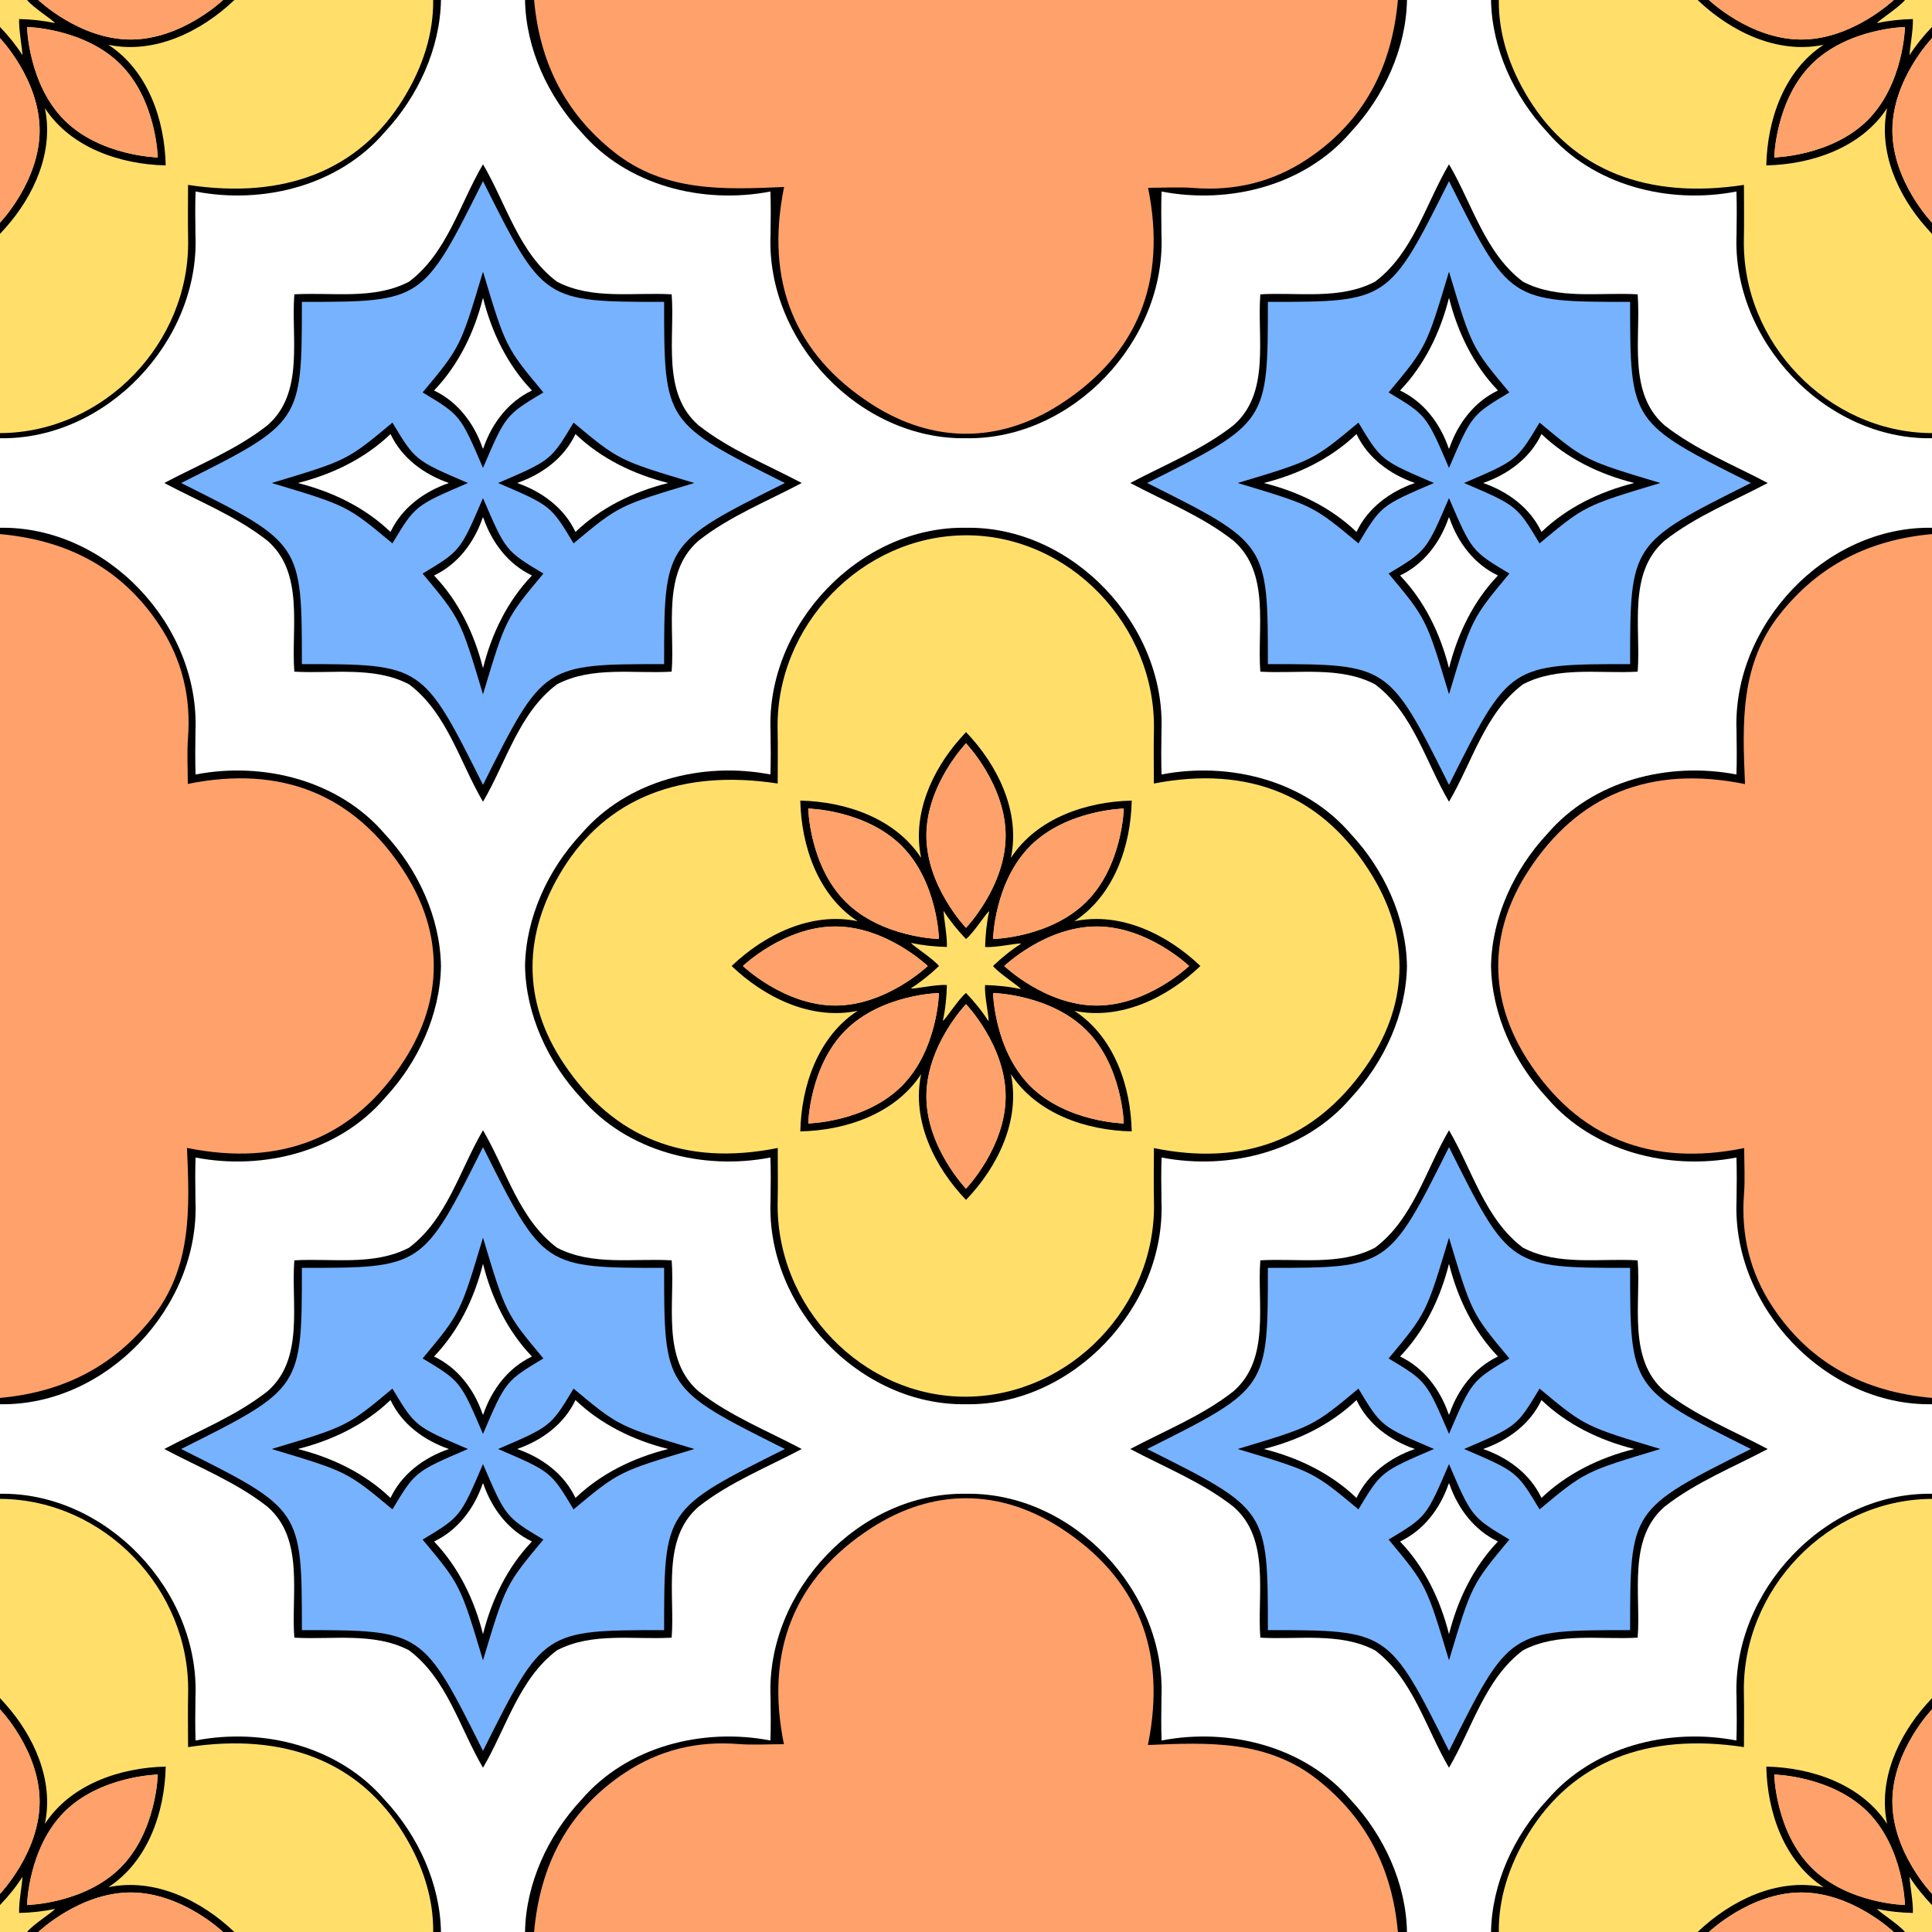
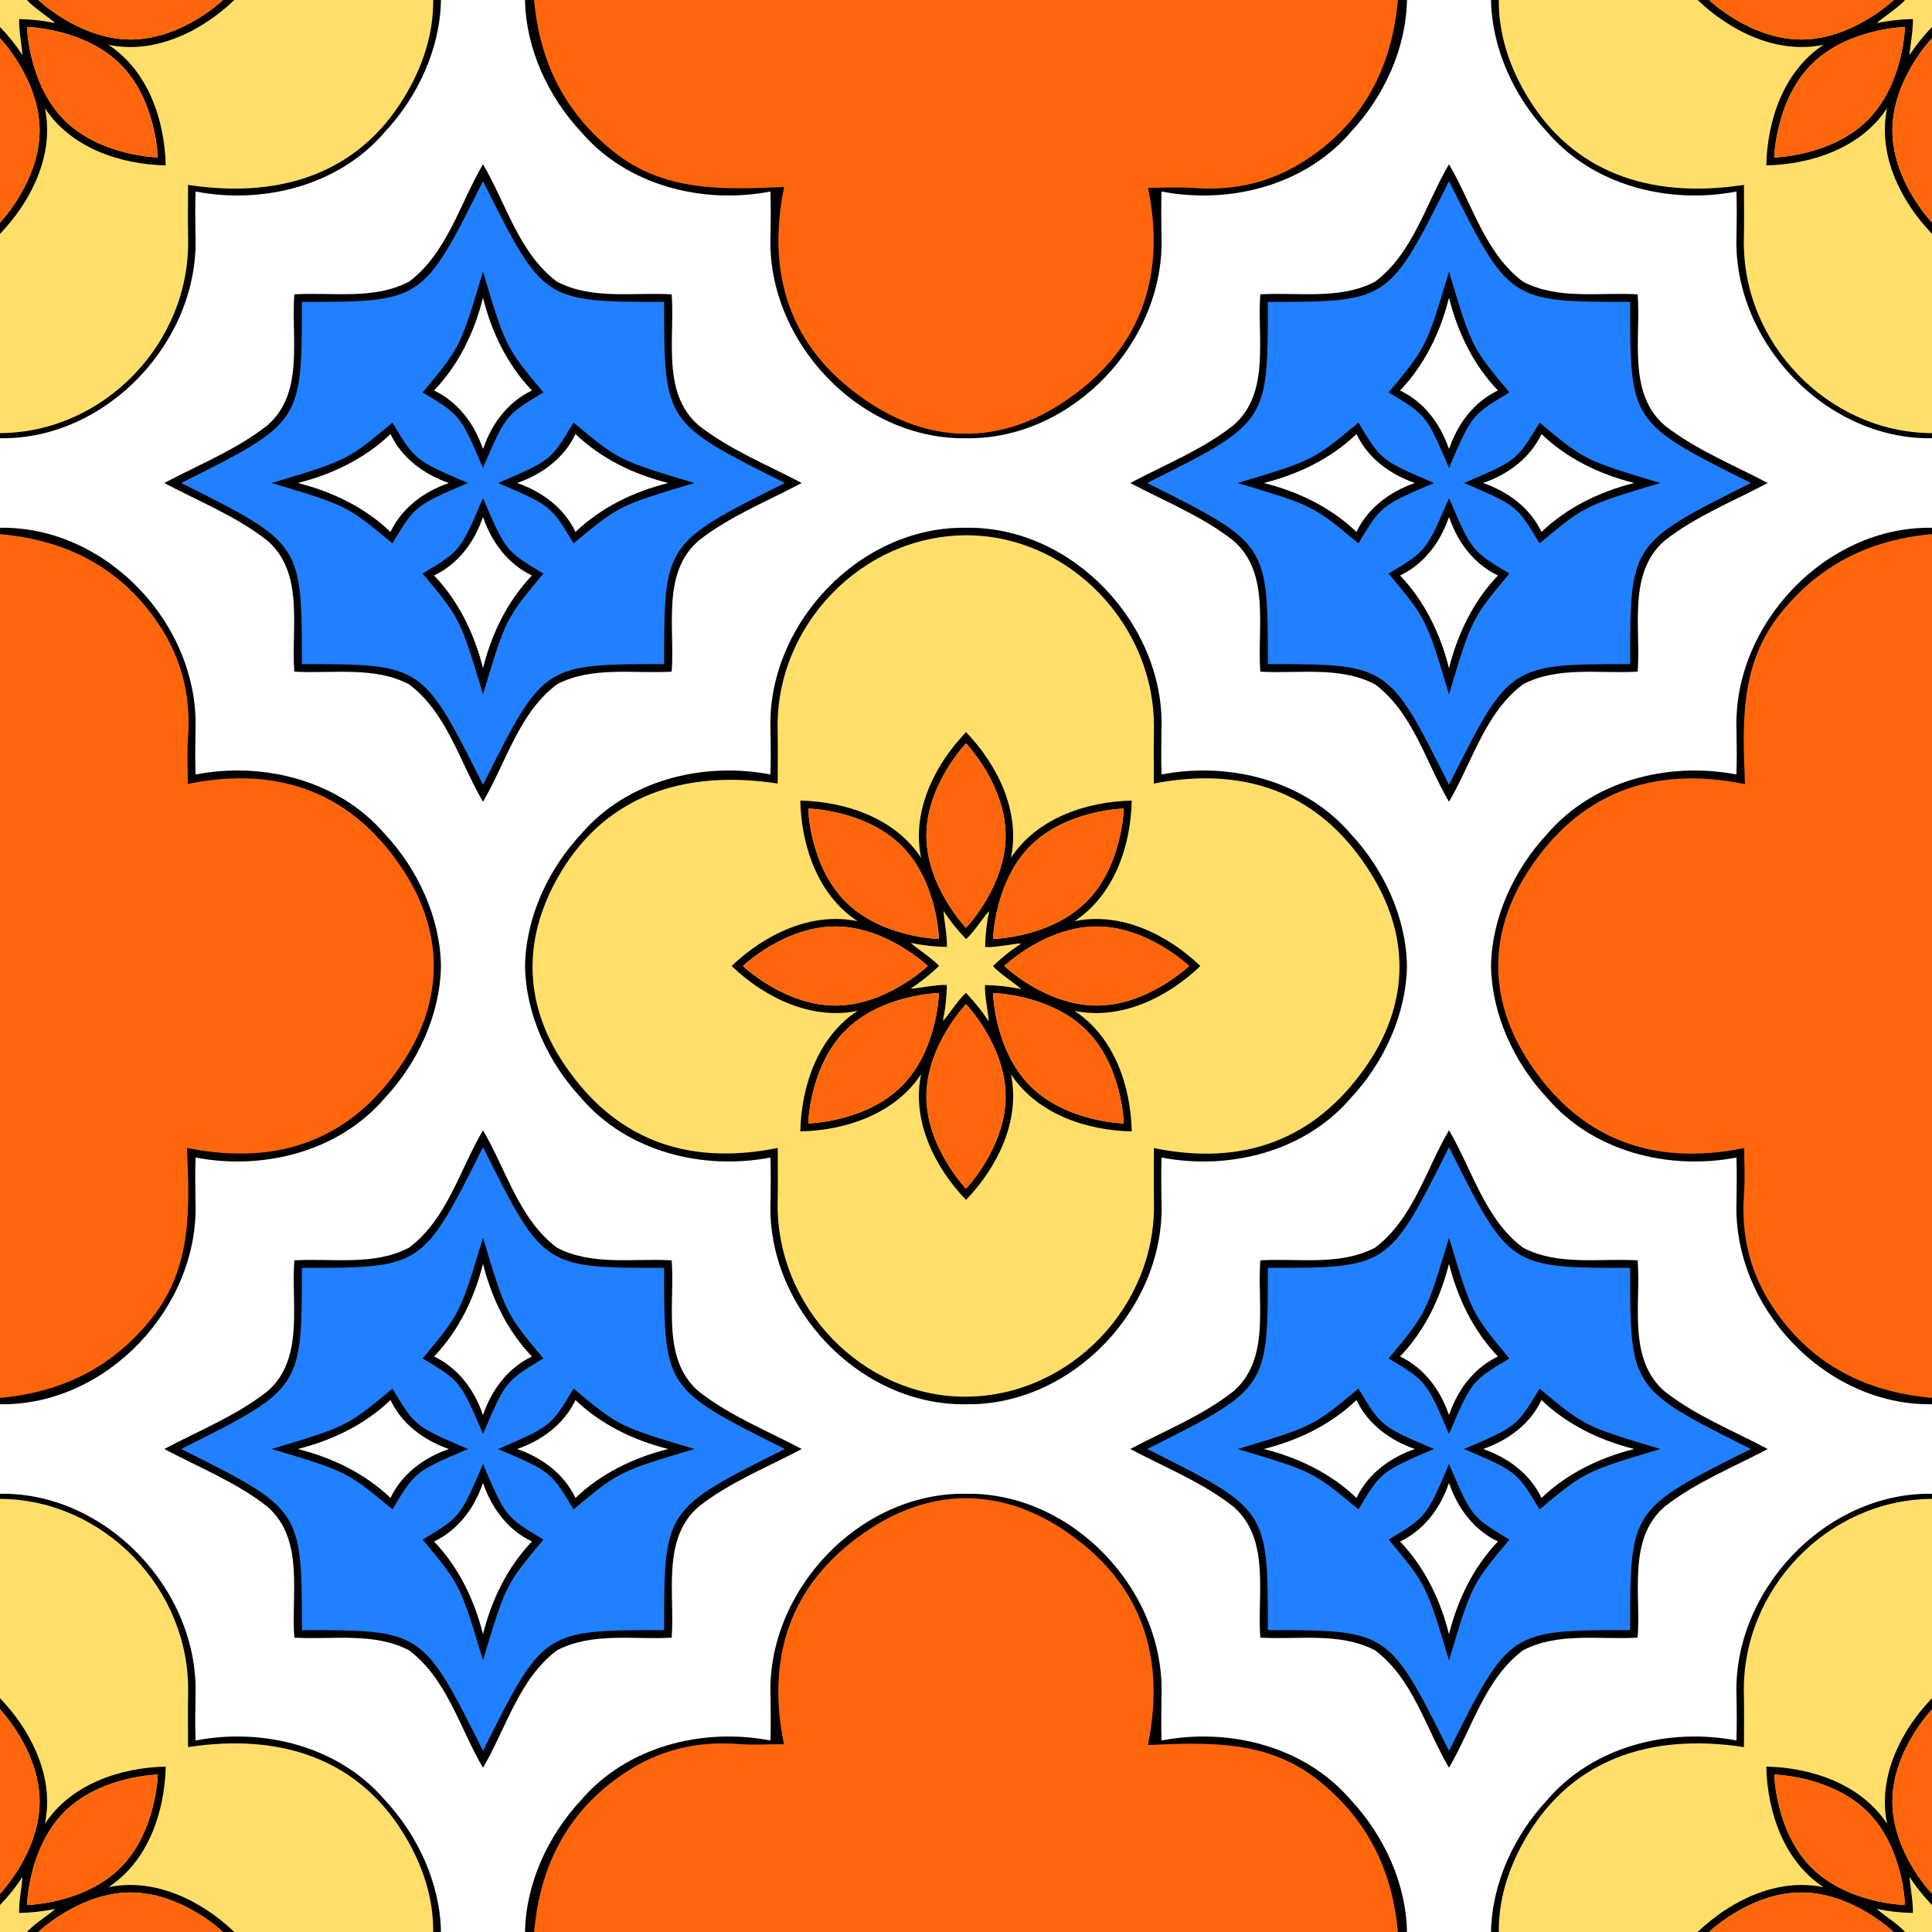
<svg xmlns="http://www.w3.org/2000/svg" width="512" height="512" viewBox="0 0 512 512" id="svg5470" version="1.1">
  <defs id="defs5472">
    <clipPath clipPathUnits="userSpaceOnUse" id="clipPath14">
      <path d="m 0,0 0,2997 2991,0 L 2991,0 0,0 Z" id="path16" />
    </clipPath>
  </defs>
  <g id="Background Layer" transform="translate(0,-540.3622)" style="display:inline">
    <rect style="opacity:1;fill:#000000;fill-opacity:1;stroke:none;stroke-width:4;stroke-linecap:butt;stroke-linejoin:miter;stroke-miterlimit:4;stroke-dasharray:none;stroke-dashoffset:0;stroke-opacity:1" id="Black Background" width="512" height="512" x="1.9401147e-14" y="540.362" />
  </g>
  <g id="White Layer" style="display:inline">
    <path style="display:inline;opacity:1;fill:#ffffff;fill-opacity:1;stroke:none;stroke-width:4;stroke-linecap:butt;stroke-linejoin:miter;stroke-miterlimit:4;stroke-dasharray:none;stroke-dashoffset:0;stroke-opacity:1" d="m 116.861,540.362 c -0.217,12.838 -6.099,25.592 -14.875,34.975 -12.147,14.222 -32.196,19.246 -50.158,15.777 -0.133,3.709 -0.081,7.706 -0.027,11.52 1.163,28.044 -23.545,54.325 -51.801,53.865 l 0,11.863 0,11.863 C 28.256,679.766 52.964,706.046 51.801,734.091 c -0.053,3.813 -0.105,7.811 0.027,11.52 17.962,-3.469 38.011,1.555 50.158,15.777 8.776,9.383 14.658,22.137 14.875,34.975 -0.217,12.838 -6.099,25.592 -14.875,34.975 -12.147,14.222 -32.196,19.246 -50.158,15.777 -0.133,3.709 -0.081,7.706 -0.027,11.52 1.163,28.044 -23.545,54.325 -51.801,53.865 l 0,11.863 0,11.863 C 28.256,935.766 52.964,962.046 51.801,990.091 c -0.053,3.813 -0.105,7.811 0.027,11.52 17.962,-3.469 38.011,1.555 50.158,15.777 8.776,9.383 14.658,22.137 14.875,34.975 l 11.139,0 11.139,0 c 0.217,-12.838 6.099,-25.592 14.875,-34.975 12.147,-14.222 32.196,-19.246 50.158,-15.777 0.133,-3.709 0.08,-7.706 0.027,-11.52 -1.163,-28.044 23.545,-54.325 51.801,-53.865 28.256,-0.459 52.964,25.821 51.801,53.865 -0.053,3.813 -0.105,7.811 0.027,11.52 17.962,-3.469 38.011,1.555 50.158,15.777 8.776,9.383 14.658,22.137 14.875,34.975 l 11.139,0 11.139,0 c 0.217,-12.838 6.099,-25.592 14.875,-34.975 12.147,-14.222 32.196,-19.246 50.158,-15.777 0.133,-3.709 0.08,-7.706 0.027,-11.52 -1.163,-28.044 23.545,-54.325 51.801,-53.865 l 0,-11.863 0,-11.863 c -28.256,0.459 -52.964,-25.821 -51.801,-53.865 0.053,-3.813 0.105,-7.811 -0.027,-11.52 -17.962,3.469 -38.012,-1.555 -50.158,-15.777 -8.776,-9.383 -14.658,-22.137 -14.875,-34.975 0.217,-12.838 6.099,-25.592 14.875,-34.975 12.147,-14.222 32.196,-19.246 50.158,-15.777 0.133,-3.709 0.08,-7.706 0.027,-11.52 -1.163,-28.044 23.545,-54.325 51.801,-53.865 l 0,-11.863 0,-11.863 c -28.256,0.459 -52.964,-25.821 -51.801,-53.865 0.053,-3.813 0.105,-7.811 -0.027,-11.52 -17.962,3.469 -38.011,-1.555 -50.158,-15.777 -8.776,-9.383 -14.658,-22.137 -14.875,-34.975 l -11.139,0 -11.139,0 c -0.217,12.838 -6.099,25.592 -14.875,34.975 -12.147,14.222 -32.196,19.246 -50.158,15.777 -0.133,3.709 -0.081,7.706 -0.027,11.52 1.163,28.044 -23.545,54.325 -51.801,53.865 -28.256,0.459 -52.964,-25.821 -51.801,-53.865 0.053,-3.813 0.105,-7.811 -0.027,-11.52 -17.962,3.469 -38.011,-1.555 -50.158,-15.777 -8.776,-9.383 -14.658,-22.137 -14.875,-34.975 l -11.139,0 -11.139,0 z M 128,583.899 c 6.143,10.434 9.541,23.573 19.6,31.111 9.29,4.872 20.336,2.766 30.398,3.354 0.897,11.559 -2.745,26.143 7.139,34.719 8.245,6.483 18.126,10.393 27.326,15.279 -9.2,4.886 -19.081,8.796 -27.326,15.279 -9.884,8.575 -6.242,23.16 -7.139,34.719 -10.062,0.588 -21.109,-1.519 -30.398,3.354 -10.058,7.538 -13.456,20.678 -19.6,31.111 -6.143,-10.434 -9.541,-23.573 -19.6,-31.111 -9.29,-4.872 -20.336,-2.766 -30.398,-3.354 -0.897,-11.559 2.745,-26.143 -7.139,-34.719 -8.245,-6.483 -18.126,-10.393 -27.326,-15.279 9.2,-4.886 19.081,-8.796 27.326,-15.279 9.884,-8.575 6.242,-23.16 7.139,-34.719 10.062,-0.588 21.109,1.519 30.398,-3.354 C 118.459,607.473 121.857,594.333 128,583.899 Z m 256,0 c 6.143,10.434 9.541,23.573 19.6,31.111 9.29,4.872 20.337,2.766 30.398,3.354 0.897,11.559 -2.745,26.143 7.139,34.719 8.245,6.483 18.126,10.393 27.326,15.279 -9.2,4.886 -19.081,8.796 -27.326,15.279 -9.884,8.575 -6.242,23.16 -7.139,34.719 -10.062,0.588 -21.109,-1.519 -30.398,3.354 -10.058,7.538 -13.456,20.678 -19.6,31.111 -6.143,-10.434 -9.541,-23.573 -19.6,-31.111 -9.29,-4.872 -20.336,-2.766 -30.398,-3.354 -0.897,-11.559 2.745,-26.143 -7.139,-34.719 -8.245,-6.483 -18.126,-10.393 -27.326,-15.279 9.2,-4.886 19.081,-8.796 27.326,-15.279 9.884,-8.575 6.242,-23.16 7.139,-34.719 10.062,-0.588 21.109,1.519 30.398,-3.354 C 374.459,607.473 377.857,594.333 384,583.899 Z m -256,35.381 c -2.288,9.115 -6.432,17.732 -12.973,24.57 6.259,2.975 10.554,8.647 12.809,15.086 l 0.164,0.381 0.164,-0.381 c 2.255,-6.438 6.55,-12.111 12.809,-15.086 C 134.432,637.012 130.288,628.395 128,619.28 Z m 256,0 c -2.288,9.115 -6.432,17.732 -12.973,24.57 6.259,2.975 10.554,8.647 12.809,15.086 l 0.164,0.381 0.164,-0.381 c 2.255,-6.438 6.55,-12.111 12.809,-15.086 C 390.432,637.012 386.288,628.395 384,619.28 Z M 103.488,655.389 c -6.836,6.543 -15.456,10.685 -24.57,12.973 9.114,2.288 17.734,6.429 24.57,12.973 3.026,-6.405 8.899,-10.692 15.467,-12.973 -6.567,-2.28 -12.44,-6.568 -15.467,-12.973 z m 49.023,0 c -3.026,6.405 -8.899,10.692 -15.467,12.973 6.567,2.28 12.44,6.568 15.467,12.973 6.836,-6.543 15.456,-10.685 24.57,-12.973 -9.114,-2.288 -17.734,-6.429 -24.57,-12.973 z m 206.977,0 c -6.836,6.543 -15.456,10.685 -24.57,12.973 9.114,2.288 17.734,6.429 24.57,12.973 3.026,-6.405 8.899,-10.692 15.467,-12.973 -6.567,-2.28 -12.44,-6.568 -15.467,-12.973 z m 49.023,0 c -3.026,6.405 -8.899,10.692 -15.467,12.973 6.567,2.28 12.44,6.568 15.467,12.973 6.836,-6.543 15.456,-10.685 24.57,-12.973 -9.114,-2.288 -17.734,-6.429 -24.57,-12.973 z M 128,677.407 l -0.164,0.381 c -2.255,6.438 -6.55,12.111 -12.809,15.086 6.54,6.838 10.685,15.456 12.973,24.57 2.288,-9.115 6.432,-17.732 12.973,-24.57 -6.259,-2.975 -10.554,-8.647 -12.809,-15.086 L 128,677.407 Z m 256,0 -0.164,0.381 c -2.255,6.438 -6.55,12.111 -12.809,15.086 6.54,6.838 10.685,15.456 12.973,24.57 2.288,-9.115 6.432,-17.732 12.973,-24.57 -6.259,-2.975 -10.554,-8.647 -12.809,-15.086 L 384,677.407 Z m -128,2.818 c 28.256,-0.459 52.964,25.821 51.801,53.865 -0.053,3.813 -0.106,7.811 0.027,11.52 17.962,-3.469 38.011,1.555 50.158,15.777 8.776,9.383 14.658,22.137 14.875,34.975 -0.217,12.838 -6.099,25.592 -14.875,34.975 -12.147,14.222 -32.196,19.246 -50.158,15.777 -0.133,3.709 -0.081,7.706 -0.027,11.52 1.163,28.044 -23.545,54.325 -51.801,53.865 -28.256,0.459 -52.964,-25.821 -51.801,-53.865 0.053,-3.813 0.105,-7.811 -0.027,-11.52 -17.962,3.469 -38.011,-1.555 -50.158,-15.777 -8.776,-9.383 -14.658,-22.137 -14.875,-34.975 0.217,-12.838 6.099,-25.592 14.875,-34.975 12.147,-14.222 32.196,-19.246 50.158,-15.777 0.133,-3.709 0.08,-7.706 0.027,-11.52 C 203.036,706.046 227.744,679.766 256,680.225 Z M 128,839.899 c 6.143,10.434 9.541,23.573 19.6,31.111 9.29,4.872 20.336,2.766 30.398,3.354 0.897,11.559 -2.745,26.143 7.139,34.719 8.245,6.483 18.126,10.393 27.326,15.279 -9.2,4.886 -19.081,8.796 -27.326,15.279 -9.884,8.575 -6.242,23.16 -7.139,34.719 -10.062,0.588 -21.109,-1.519 -30.398,3.354 -10.058,7.538 -13.456,20.677 -19.6,31.111 -6.143,-10.434 -9.541,-23.573 -19.6,-31.111 -9.29,-4.872 -20.336,-2.766 -30.398,-3.354 -0.897,-11.559 2.745,-26.143 -7.139,-34.719 -8.245,-6.483 -18.126,-10.393 -27.326,-15.279 9.2,-4.886 19.081,-8.796 27.326,-15.279 9.884,-8.575 6.242,-23.16 7.139,-34.719 10.062,-0.588 21.109,1.519 30.398,-3.354 C 118.459,863.473 121.857,850.333 128,839.899 Z m 256,0 c 6.143,10.434 9.542,23.573 19.6,31.111 9.29,4.872 20.337,2.766 30.398,3.354 0.897,11.559 -2.745,26.143 7.139,34.719 8.245,6.483 18.126,10.393 27.326,15.279 -9.2,4.886 -19.081,8.796 -27.326,15.279 -9.884,8.575 -6.242,23.16 -7.139,34.719 -10.062,0.588 -21.108,-1.519 -30.398,3.354 -10.058,7.538 -13.456,20.677 -19.6,31.111 -6.143,-10.434 -9.541,-23.573 -19.6,-31.111 -9.29,-4.872 -20.336,-2.766 -30.398,-3.354 -0.897,-11.559 2.745,-26.143 -7.139,-34.719 -8.245,-6.483 -18.126,-10.393 -27.326,-15.279 9.2,-4.886 19.081,-8.796 27.326,-15.279 9.884,-8.575 6.242,-23.16 7.139,-34.719 10.062,-0.588 21.109,1.519 30.398,-3.354 C 374.459,863.473 377.857,850.333 384,839.899 Z m -256,35.381 c -2.288,9.115 -6.432,17.732 -12.973,24.57 6.259,2.975 10.554,8.647 12.809,15.086 l 0.164,0.381 0.164,-0.381 c 2.255,-6.438 6.55,-12.111 12.809,-15.086 C 134.432,893.012 130.288,884.395 128,875.28 Z m 256,0 c -2.288,9.115 -6.432,17.732 -12.973,24.57 6.259,2.975 10.554,8.647 12.809,15.086 l 0.164,0.381 0.164,-0.381 c 2.255,-6.438 6.55,-12.111 12.809,-15.086 C 390.432,893.012 386.288,884.395 384,875.28 Z M 103.488,911.389 c -6.836,6.543 -15.456,10.685 -24.57,12.973 9.114,2.288 17.734,6.429 24.57,12.973 3.026,-6.405 8.899,-10.692 15.467,-12.973 -6.567,-2.28 -12.44,-6.568 -15.467,-12.973 z m 49.023,0 c -3.026,6.405 -8.899,10.692 -15.467,12.973 6.567,2.28 12.44,6.568 15.467,12.973 6.836,-6.543 15.456,-10.685 24.57,-12.973 -9.114,-2.288 -17.734,-6.429 -24.57,-12.973 z m 206.977,0 c -6.836,6.543 -15.456,10.685 -24.57,12.973 9.114,2.288 17.734,6.429 24.57,12.973 3.026,-6.405 8.899,-10.692 15.467,-12.973 -6.567,-2.28 -12.44,-6.568 -15.467,-12.973 z m 49.023,0 c -3.026,6.405 -8.899,10.692 -15.467,12.973 6.567,2.28 12.44,6.568 15.467,12.973 6.836,-6.543 15.456,-10.685 24.57,-12.973 -9.114,-2.288 -17.734,-6.429 -24.57,-12.973 z M 128,933.407 l -0.164,0.381 c -2.255,6.438 -6.55,12.111 -12.809,15.086 6.54,6.838 10.685,15.456 12.973,24.57 2.288,-9.115 6.432,-17.732 12.973,-24.57 -6.259,-2.975 -10.554,-8.647 -12.809,-15.086 L 128,933.407 Z m 256,0 -0.164,0.381 c -2.255,6.438 -6.55,12.111 -12.809,15.086 6.54,6.838 10.685,15.456 12.973,24.57 2.288,-9.115 6.432,-17.732 12.973,-24.57 -6.259,-2.975 -10.554,-8.647 -12.809,-15.086 L 384,933.407 Z" id="White" transform="translate(0,-540.3622)" />
  </g>
  <g id="Yellow Layer" style="display:inline">
    <path id="Yellow" style="display:inline;fill:#ffdf6a;fill-opacity:1;fill-rule:nonzero;stroke:none" d="m 511.758,655.141 c -27.363,-0.251 -50.19,-23.963 -49.611,-51.488 0.101,-4.727 0.016,-9.46 0.016,-14.291 -25.562,3.909 -45.347,-3.846 -57.033,-22.797 -5.319,-8.624 -8.012,-17.441 -7.934,-26.203 l 114.805,0 0,114.775 c -0.081,-3.2e-4 -0.161,0.005 -0.242,0.004 z M 0,540.362 0,655.138 c 0.081,-3.2e-4 0.161,0.005 0.242,0.004 27.363,-0.251 50.19,-23.963 49.611,-51.488 -0.101,-4.727 -0.016,-9.46 -0.016,-14.291 25.562,3.909 45.347,-3.846 57.033,-22.797 5.319,-8.624 8.012,-17.441 7.934,-26.203 L 0,540.362 Z m 255.689,141.861 c -27.363,0.251 -50.19,23.963 -49.611,51.488 0.101,4.727 0.016,9.46 0.016,14.291 -25.562,-3.909 -45.345,3.846 -57.031,22.797 -10.512,17.044 -10.783,34.838 0.375,51.486 13.172,19.653 32.078,27.234 56.668,22.307 0,5.088 0.091,9.585 -0.014,14.08 -0.652,27.988 22.62,52.08 50.111,51.828 27.363,-0.25 50.19,-23.962 49.611,-51.486 -0.101,-4.729 -0.016,-9.462 -0.016,-14.391 23.792,4.855 42.589,-2.263 56.004,-21.342 11.322,-16.105 12.126,-33.837 1.979,-50.666 -12.982,-21.527 -32.793,-29.468 -57.994,-24.611 0,-4.959 -0.091,-9.458 0.014,-13.951 0.652,-27.981 -22.628,-52.081 -50.111,-51.83 z M 0.242,937.583 C 0.161,937.582 0.081,937.587 0,937.587 l 0,114.775 114.805,0 c 0.079,-8.762 -2.615,-17.579 -7.934,-26.203 -11.686,-18.951 -31.471,-26.706 -57.033,-22.797 0,-4.831 -0.085,-9.564 0.016,-14.291 0.579,-27.525 -22.248,-51.237 -49.611,-51.488 z m 511.516,0 c -27.363,0.251 -50.19,23.963 -49.611,51.488 0.101,4.727 0.016,9.46 0.016,14.291 -25.562,-3.909 -45.347,3.846 -57.033,22.797 -5.319,8.624 -8.012,17.441 -7.934,26.203 l 114.805,0 0,-114.775 c -0.081,3.2e-4 -0.161,-0.005 -0.242,-0.004 z" transform="translate(0,-540.3622)" />
  </g>
  <g id="Black Trim Detail Layer">
    <path transform="translate(0,-540.3622)" id="Black Trim Detail" style="display:inline;fill:#000000;fill-opacity:1;fill-rule:nonzero;stroke:none" d="m 0,602.343 1.479,-1.633 c 7.544,-8.479 12.856,-20.199 10.408,-31.703 6.868,10.514 19.969,14.926 32.027,15.188 -0.256,-12.047 -4.694,-25.123 -15.205,-31.967 12.286,2.584 24.677,-3.535 33.398,-11.865 l -2.986,0 c -0.022,0.021 -10.976,10.475 -24.49,10.475 -13.515,0 -24.47,-10.453 -24.492,-10.475 l -2.98,0 c 1.781,2.146 7.021,5.377 7.385,6.125 -3.114,-0.678 -6.294,-1.01 -9.479,-1.076 -0.097,2.997 0.806,7.52 0.889,9.572 C 4.23,552.295 2.205,549.813 0,547.507 l 0,2.975 c 0.022,0.022 10.496,10.952 10.496,24.439 0,13.487 -10.475,24.423 -10.496,24.445 l 0,2.977 z m 41.807,-20.256 c 0,0 -15.179,-0.333 -24.744,-9.879 -9.567,-9.548 -9.898,-24.697 -9.898,-24.697 0,0 15.179,0.333 24.746,9.881 9.566,9.546 9.896,24.695 9.896,24.695 z M 0,990.382 l 1.479,1.633 c 7.544,8.479 12.856,20.199 10.408,31.703 6.868,-10.514 19.969,-14.926 32.027,-15.188 -0.256,12.047 -4.694,25.123 -15.205,31.967 12.286,-2.584 24.677,3.535 33.398,11.865 l -2.986,0 c -0.022,-0.022 -10.976,-10.475 -24.49,-10.475 -13.515,0 -24.47,10.453 -24.492,10.475 l -2.98,0 c 1.781,-2.146 7.021,-5.377 7.385,-6.125 -3.114,0.678 -6.294,1.01 -9.479,1.076 -0.097,-2.997 0.806,-7.52 0.889,-9.572 -1.723,2.688 -3.748,5.17 -5.953,7.476 l 0,-2.975 c 0.022,-0.023 10.496,-10.952 10.496,-24.439 0,-13.488 -10.475,-24.423 -10.496,-24.445 l 0,-2.977 z m 41.807,20.256 c 0,0 -15.179,0.333 -24.744,9.879 -9.567,9.548 -9.898,24.697 -9.898,24.697 0,0 15.179,-0.333 24.746,-9.881 9.566,-9.546 9.896,-24.695 9.896,-24.695 z m 470.193,-408.295 -1.479,-1.633 c -7.544,-8.479 -12.856,-20.199 -10.408,-31.703 -6.868,10.514 -19.969,14.926 -32.027,15.188 0.256,-12.047 4.694,-25.123 15.205,-31.967 -12.286,2.584 -24.677,-3.535 -33.398,-11.865 l 2.986,0 c 0.022,0.021 10.976,10.475 24.49,10.475 13.515,0 24.47,-10.453 24.492,-10.475 l 2.98,0 c -1.781,2.146 -7.021,5.377 -7.385,6.125 3.114,-0.678 6.294,-1.01 9.479,-1.076 0.097,2.997 -0.806,7.52 -0.889,9.572 1.723,-2.688 3.748,-5.17 5.953,-7.477 l 0,2.975 c -0.022,0.022 -10.496,10.952 -10.496,24.439 0,13.487 10.475,24.423 10.496,24.445 l 0,2.977 z m -41.807,-20.256 c 0,0 15.179,-0.333 24.744,-9.879 9.567,-9.548 9.898,-24.697 9.898,-24.697 0,0 -15.179,0.333 -24.746,9.881 -9.566,9.546 -9.896,24.695 -9.896,24.695 z M 512,990.382 l -1.479,1.633 c -7.544,8.479 -12.856,20.199 -10.408,31.703 -6.868,-10.514 -19.969,-14.926 -32.027,-15.188 0.256,12.047 4.694,25.123 15.205,31.967 -12.286,-2.584 -24.677,3.535 -33.398,11.865 l 2.986,0 c 0.022,-0.022 10.976,-10.475 24.49,-10.475 13.515,0 24.47,10.453 24.492,10.475 l 2.98,0 c -1.781,-2.146 -7.021,-5.377 -7.385,-6.125 3.114,0.678 6.294,1.01 9.479,1.076 0.097,-2.997 -0.806,-7.52 -0.889,-9.572 1.723,2.688 3.748,5.17 5.953,7.476 l 0,-2.975 c -0.022,-0.023 -10.496,-10.952 -10.496,-24.439 0,-13.488 10.475,-24.423 10.496,-24.445 l 0,-2.977 z m -41.807,20.256 c 0,0 15.179,0.333 24.744,9.879 9.567,9.548 9.898,24.697 9.898,24.697 0,0 -15.179,-0.333 -24.746,-9.881 -9.566,-9.546 -9.896,-24.695 -9.896,-24.695 z M 256.004,734.377 l -1.482,1.637 c -7.544,8.479 -12.856,20.201 -10.408,31.705 -6.868,-10.514 -19.969,-14.926 -32.027,-15.188 0.256,12.047 4.694,25.123 15.205,31.967 -12.286,-2.584 -24.677,3.533 -33.398,11.863 8.712,8.346 21.108,14.454 33.395,11.877 -10.506,6.839 -14.942,19.913 -15.201,31.953 12.061,-0.239 25.156,-4.669 32.027,-15.176 -2.586,12.27 3.543,24.649 11.891,33.332 8.349,-8.684 14.476,-21.061 11.891,-33.332 6.868,10.503 19.962,14.935 32.018,15.176 -0.238,-12.043 -4.691,-25.113 -15.193,-31.953 12.282,2.574 24.686,-3.525 33.389,-11.877 -8.715,-8.337 -21.109,-14.445 -33.393,-11.863 10.506,-6.843 14.963,-19.919 15.197,-31.967 -12.056,0.264 -25.152,4.675 -32.018,15.188 2.588,-12.274 -3.547,-24.65 -11.891,-33.342 z m 0,2.978 c 0,0 10.498,10.946 10.498,24.447 0,13.501 -10.498,24.445 -10.498,24.445 0,0 -10.5,-10.944 -10.5,-24.445 0,-13.501 10.5,-24.447 10.5,-24.447 z m -41.811,17.283 c 0,0 15.179,0.333 24.744,9.879 9.567,9.548 9.898,24.695 9.898,24.695 0,0 -15.179,-0.331 -24.746,-9.879 -9.566,-9.546 -9.896,-24.695 -9.896,-24.695 z m 83.619,0 c 0,0 -0.331,15.149 -9.898,24.695 -9.566,9.548 -24.744,9.879 -24.744,9.879 0,0 0.331,-15.147 9.898,-24.695 9.566,-9.546 24.744,-9.879 24.744,-9.879 z m -47.766,27.102 c 1.724,2.689 3.751,5.173 5.957,7.48 2.156,-1.774 5.405,-7.041 6.145,-7.371 -0.685,3.108 -1.003,6.284 -1.086,9.463 2.788,0.27 8.754,-1.143 9.574,-0.879 -2.689,1.714 -5.165,3.739 -7.48,5.928 1.778,2.15 7.02,5.375 7.389,6.133 -3.115,-0.681 -6.298,-1 -9.482,-1.082 -0.263,2.771 1.172,8.807 0.881,9.549 -1.72,-2.681 -3.747,-5.152 -5.939,-7.459 -2.15,1.785 -5.395,7.03 -6.145,7.383 0.684,-3.111 1.01,-6.29 1.076,-9.473 -2.784,-0.252 -8.745,1.152 -9.562,0.887 2.684,-1.72 5.169,-3.732 7.469,-5.938 -1.781,-2.146 -7.021,-5.375 -7.385,-6.123 3.114,0.678 6.294,1.009 9.479,1.074 0.097,-2.996 -0.806,-7.52 -0.889,-9.572 z m -28.678,4.148 c 13.528,0 24.496,10.477 24.496,10.477 0,0 -10.968,10.479 -24.496,10.479 -13.528,0 -24.494,-10.479 -24.494,-10.479 0,0 10.966,-10.477 24.494,-10.477 z m 69.266,0 c 13.528,0 24.496,10.477 24.496,10.477 0,0 -10.968,10.479 -24.496,10.479 -13.528,0 -24.496,-10.479 -24.496,-10.479 0,0 10.968,-10.477 24.496,-10.477 z m -41.799,17.631 c 0,0 -0.331,15.147 -9.898,24.693 -9.566,9.548 -24.744,9.879 -24.744,9.879 0,0 0.331,-15.149 9.896,-24.695 9.567,-9.548 24.746,-9.877 24.746,-9.877 z m 14.334,0 c 0,0 15.179,0.329 24.744,9.877 9.567,9.546 9.898,24.695 9.898,24.695 0,0 -15.179,-0.331 -24.744,-9.879 -9.567,-9.546 -9.898,-24.693 -9.898,-24.693 z m -7.166,2.961 c 0,0 10.498,10.946 10.498,24.447 0,13.501 -10.498,24.447 -10.498,24.447 0,0 -10.5,-10.946 -10.5,-24.447 0,-13.501 10.5,-24.447 10.5,-24.447 z" />
  </g>
  <g id="Blue Layer" style="display:inline">
-     <path id="Blue" style="display:inline;fill:#76b2fe;fill-opacity:1;fill-rule:nonzero;stroke:none" d="m 128,588.362 c -16,32 -16,32 -48,32 0,32 0,32 -32,48 32,16 32,16 32,48 C 112,716.362 112,716.362 128,748.362 c 16,-32 16,-32 48,-32 0,-32 0,-32 32,-48 -32,-16 -32,-16 -32,-48 -32,0 -32,0 -48,-32 z m 0,24 c 6,20 6,20 16,32 -10,6 -10,6 -16,20 -6,-14 -6,-14 -16,-20 10,-12 10,-12 16,-32 z m -24,40 c 6,10 6,10 20,16 -14,6 -14,6 -20,16 -12,-10 -12,-10 -32,-16 20,-6 20,-6 32,-16 z m 48,0 c 12,10 12,10 32,16 -20,6 -20,6 -32,16 -6,-10 -6,-10 -20,-16 14,-6 14,-6 20,-16 z m -24,20 c 6,14 6,14 16,20 -10,12 -10,12 -16,32 -6,-20 -6,-20 -16,-32 10,-6 10,-6 16,-20 z m 256,-84 c -16,32 -16,32 -48,32 0,32 0,32 -32,48 32,16 32,16 32,48 32,0 32,-4e-5 48,32 16,-32 16,-32 48,-32 0,-32 0,-32 32,-48 -32,-16 -32,-16 -32,-48 -32,0 -32,0 -48,-32 z m 0,24 c 6,20 6,20 16,32 -10,6 -10,6 -16,20 -6,-14 -6,-14 -16,-20 10,-12 10,-12 16,-32 z m -24,40 c 6,10 6,10 20,16 -14,6 -14,6 -20,16 -12,-10 -12,-10 -32,-16 20,-6 20,-6 32,-16 z m 48,0 c 12,10 12,10 32,16 -20,6 -20,6 -32,16 -6,-10 -6,-10 -20,-16 14,-6 14,-6 20,-16 z m -24,20 c 6,14 6,14 16,20 -10,12 -10,12 -16,32 -6,-20 -6,-20 -16,-32 10,-6 10,-6 16,-20 z m 0,172 c -16,32 -16,32 -48,32 0,32 0,32 -32,48 32,16 32,16 32,48 32,0 32,-4e-5 48,32 16,-32 16,-32 48,-32 0,-32 0,-32 32,-48 -32,-16 -32,-16 -32,-48 -32,0 -32,0 -48,-32 z m 0,24 c 6,20 6,20 16,32 -10,6 -10,6 -16,20 -6,-14 -6,-14 -16,-20 10,-12 10,-12 16,-32 z m -24,40 c 6,10 6,10 20,16 -14,6 -14,6 -20,16 -12,-10 -12,-10 -32,-16 20,-6 20,-6 32,-16 z m 48,0 c 12,10 12,10 32,16 -20,6 -20,6 -32,16 -6,-10 -6,-10 -20,-16 14,-6 14,-6 20,-16 z m -24,20 c 6,14 6,14 16,20 -10,12 -10,12 -16,32 -6,-20 -6,-20 -16,-32 10,-6 10,-6 16,-20 z M 128,844.362 c -16,32 -16,32 -48,32 0,32 -10e-7,32 -32,48 32,16 32,16 32,48 32,0 32,-4e-5 48,32 16,-32 16,-32 48,-32 0,-32 0,-32 32,-48 -32,-16 -32,-16 -32,-48 -32,0 -32,0 -48,-32 z m 0,24 c 6,20 6,20 16,32 -10,6 -10,6 -16,20 -6,-14 -6,-14 -16,-20 10,-12 10,-12 16,-32 z m -24,40 c 6,10 6,10 20,16 -14,6 -14,6 -20,16 -12,-10 -12,-10 -32,-16 20,-6 20,-6 32,-16 z m 48,0 c 12,10 12,10 32,16 -20,6 -20,6 -32,16 -6,-10 -6,-10 -20,-16 14,-6 14,-6 20,-16 z m -24,20 c 6,14 6,14 16,20 -10,12 -10,12 -16,32 -6,-20 -6,-20 -16,-32 10,-6 10,-6 16,-20 z" transform="translate(0,-540.3622)" />
+     <path id="Blue" style="display:inline;fill:#2080ff;fill-opacity:1;fill-rule:nonzero;stroke:none" d="m 128,588.362 c -16,32 -16,32 -48,32 0,32 0,32 -32,48 32,16 32,16 32,48 C 112,716.362 112,716.362 128,748.362 c 16,-32 16,-32 48,-32 0,-32 0,-32 32,-48 -32,-16 -32,-16 -32,-48 -32,0 -32,0 -48,-32 z m 0,24 c 6,20 6,20 16,32 -10,6 -10,6 -16,20 -6,-14 -6,-14 -16,-20 10,-12 10,-12 16,-32 z m -24,40 c 6,10 6,10 20,16 -14,6 -14,6 -20,16 -12,-10 -12,-10 -32,-16 20,-6 20,-6 32,-16 z m 48,0 c 12,10 12,10 32,16 -20,6 -20,6 -32,16 -6,-10 -6,-10 -20,-16 14,-6 14,-6 20,-16 z m -24,20 c 6,14 6,14 16,20 -10,12 -10,12 -16,32 -6,-20 -6,-20 -16,-32 10,-6 10,-6 16,-20 z m 256,-84 c -16,32 -16,32 -48,32 0,32 0,32 -32,48 32,16 32,16 32,48 32,0 32,-4e-5 48,32 16,-32 16,-32 48,-32 0,-32 0,-32 32,-48 -32,-16 -32,-16 -32,-48 -32,0 -32,0 -48,-32 z m 0,24 c 6,20 6,20 16,32 -10,6 -10,6 -16,20 -6,-14 -6,-14 -16,-20 10,-12 10,-12 16,-32 z m -24,40 c 6,10 6,10 20,16 -14,6 -14,6 -20,16 -12,-10 -12,-10 -32,-16 20,-6 20,-6 32,-16 z m 48,0 c 12,10 12,10 32,16 -20,6 -20,6 -32,16 -6,-10 -6,-10 -20,-16 14,-6 14,-6 20,-16 z m -24,20 c 6,14 6,14 16,20 -10,12 -10,12 -16,32 -6,-20 -6,-20 -16,-32 10,-6 10,-6 16,-20 z m 0,172 c -16,32 -16,32 -48,32 0,32 0,32 -32,48 32,16 32,16 32,48 32,0 32,-4e-5 48,32 16,-32 16,-32 48,-32 0,-32 0,-32 32,-48 -32,-16 -32,-16 -32,-48 -32,0 -32,0 -48,-32 z m 0,24 c 6,20 6,20 16,32 -10,6 -10,6 -16,20 -6,-14 -6,-14 -16,-20 10,-12 10,-12 16,-32 z m -24,40 c 6,10 6,10 20,16 -14,6 -14,6 -20,16 -12,-10 -12,-10 -32,-16 20,-6 20,-6 32,-16 z m 48,0 c 12,10 12,10 32,16 -20,6 -20,6 -32,16 -6,-10 -6,-10 -20,-16 14,-6 14,-6 20,-16 z m -24,20 c 6,14 6,14 16,20 -10,12 -10,12 -16,32 -6,-20 -6,-20 -16,-32 10,-6 10,-6 16,-20 z M 128,844.362 c -16,32 -16,32 -48,32 0,32 -10e-7,32 -32,48 32,16 32,16 32,48 32,0 32,-4e-5 48,32 16,-32 16,-32 48,-32 0,-32 0,-32 32,-48 -32,-16 -32,-16 -32,-48 -32,0 -32,0 -48,-32 z m 0,24 c 6,20 6,20 16,32 -10,6 -10,6 -16,20 -6,-14 -6,-14 -16,-20 10,-12 10,-12 16,-32 z m -24,40 c 6,10 6,10 20,16 -14,6 -14,6 -20,16 -12,-10 -12,-10 -32,-16 20,-6 20,-6 32,-16 z m 48,0 c 12,10 12,10 32,16 -20,6 -20,6 -32,16 -6,-10 -6,-10 -20,-16 14,-6 14,-6 20,-16 z m -24,20 c 6,14 6,14 16,20 -10,12 -10,12 -16,32 -6,-20 -6,-20 -16,-32 10,-6 10,-6 16,-20 z" transform="translate(0,-540.3622)" />
  </g>
  <g id="Orange Layer" style="display:inline">
-     <path id="Orange" style="display:inline;fill:#ffa16a;fill-opacity:1;fill-rule:nonzero;stroke:none" d="m 0,599.372 c 0,0 10.5,-10.946 10.5,-24.447 C 10.5,561.423 0,550.479 0,550.479 l 0,48.893 z m 41.811,-17.283 c 0,0 -0.331,-15.149 -9.896,-24.695 -9.567,-9.548 -24.746,-9.879 -24.746,-9.879 -1e-5,0 0.331,15.147 9.898,24.695 9.566,9.546 24.744,9.879 24.744,9.879 z m -7.176,-31.25 c 13.528,0 24.494,-10.477 24.494,-10.477 l -48.99,0 c 0,0 10.968,10.477 24.496,10.477 z m 477.365,48.533 c 0,0 -10.5,-10.946 -10.5,-24.447 0,-13.501 10.5,-24.445 10.5,-24.445 l 0,48.893 z m -41.811,-17.283 c 0,0 0.331,-15.149 9.896,-24.695 9.567,-9.548 24.746,-9.879 24.746,-9.879 10e-6,0 -0.331,15.147 -9.898,24.695 -9.566,9.546 -24.744,9.879 -24.744,9.879 z m 7.176,-31.25 c -13.528,0 -24.494,-10.477 -24.494,-10.477 l 48.99,0 c 0,0 -10.968,10.477 -24.496,10.477 z M 256.001,737.352 c 0,0 -10.5,10.946 -10.5,24.447 0,13.501 10.5,24.445 10.5,24.445 0,0 10.498,-10.944 10.498,-24.445 0,-13.501 -10.498,-24.447 -10.498,-24.447 z m -41.811,17.283 c 0,0 0.331,15.149 9.896,24.695 9.567,9.548 24.746,9.879 24.746,9.879 1e-5,0 -0.331,-15.147 -9.898,-24.695 -9.566,-9.546 -24.744,-9.879 -24.744,-9.879 z m 83.619,0 c 0,0 -15.179,0.333 -24.744,9.879 -9.567,9.548 -9.898,24.695 -9.898,24.695 0,0 15.179,-0.331 24.744,-9.879 9.567,-9.546 9.898,-24.695 9.898,-24.695 z m -76.443,31.25 c -13.528,0 -24.494,10.477 -24.494,10.477 0,0 10.966,10.479 24.494,10.479 13.528,0 24.496,-10.479 24.496,-10.479 0,0 -10.968,-10.477 -24.496,-10.477 z m 69.266,0 c -13.528,0 -24.496,10.477 -24.496,10.477 0,0 10.968,10.479 24.496,10.479 13.528,0 24.496,-10.479 24.496,-10.479 0,0 -10.968,-10.477 -24.496,-10.477 z M 248.833,803.516 c 0,0 -15.179,0.329 -24.746,9.877 -9.566,9.546 -9.896,24.695 -9.896,24.695 0,0 15.179,-0.331 24.744,-9.879 9.567,-9.546 9.898,-24.693 9.898,-24.693 z m 14.334,0 c 0,0 0.331,15.147 9.898,24.693 9.566,9.548 24.744,9.879 24.744,9.879 0,0 -0.331,-15.149 -9.898,-24.695 -9.566,-9.548 -24.744,-9.877 -24.744,-9.877 z m -7.166,2.961 c 0,0 -10.5,10.946 -10.5,24.447 0,13.501 10.5,24.447 10.5,24.447 0,0 10.498,-10.946 10.498,-24.447 0,-13.501 -10.498,-24.447 -10.498,-24.447 z M 0,993.352 c 0,0 10.5,10.946 10.5,24.447 0,13.501 -10.5,24.445 -10.5,24.445 l 0,-48.893 z m 41.811,17.283 c 0,0 -0.331,15.149 -9.896,24.695 -9.567,9.548 -24.746,9.879 -24.746,9.879 -1e-5,0 0.331,-15.147 9.898,-24.695 9.566,-9.546 24.744,-9.879 24.744,-9.879 z m -7.176,31.25 c 13.528,0 24.494,10.477 24.494,10.477 l -48.99,0 c 0,0 10.968,-10.477 24.496,-10.477 z M 512,993.352 c 0,0 -10.5,10.946 -10.5,24.447 0,13.501 10.5,24.445 10.5,24.445 l 0,-48.893 z m -41.811,17.283 c 0,0 0.331,15.149 9.896,24.695 9.567,9.548 24.746,9.879 24.746,9.879 1e-5,0 -0.331,-15.147 -9.898,-24.695 -9.566,-9.546 -24.744,-9.879 -24.744,-9.879 z m 7.176,31.25 c -13.528,0 -24.494,10.477 -24.494,10.477 l 48.99,0 c 0,0 -10.968,-10.477 -24.496,-10.477 z M 141.539,540.362 c 1.474,16.4 8.096,29.918 21.227,40.32 13.392,10.612 29.026,9.93 45.023,9.236 -5.077,24.989 2.715,44.353 23.205,57.561 16.214,10.45 33.799,10.45 50.012,0 20.49,-13.208 28.283,-32.571 23.248,-57.346 4.281,0 8.216,-0.252 12.111,0.049 10.893,0.84 20.915,-1.573 30.018,-7.609 15.089,-10.006 22.494,-24.452 24.078,-42.211 l -228.922,0 z M 0,681.901 0,910.823 c 16.4,-1.475 29.918,-8.096 40.32,-21.227 10.612,-13.393 9.932,-29.025 9.234,-45.023 24.992,5.077 44.354,-2.715 57.563,-23.205 10.45,-16.212 10.45,-33.799 0,-50.012 -13.208,-20.49 -32.57,-28.283 -57.346,-23.248 0,-4.264 -0.252,-8.211 0.049,-12.113 0.84,-10.893 -1.575,-20.913 -7.611,-30.016 C 32.203,690.891 17.759,683.485 0,681.901 Z m 512,0 c -16.4,1.474 -29.918,8.096 -40.32,21.227 -10.612,13.392 -9.93,29.026 -9.236,45.023 -24.989,-5.077 -44.353,2.715 -57.561,23.205 -10.45,16.214 -10.45,33.799 0,50.012 13.208,20.49 32.571,28.283 57.346,23.248 0,4.281 0.252,8.216 -0.049,12.111 -0.84,10.893 1.573,20.915 7.609,30.018 10.006,15.089 24.452,22.494 42.211,24.078 l 0,-228.922 z M 256,937.407 c -8.45,0 -16.9,2.611 -25.006,7.836 -20.49,13.208 -28.283,32.572 -23.248,57.348 -4.264,0 -8.211,0.252 -12.113,-0.049 -10.893,-0.841 -20.913,1.575 -30.016,7.611 -15.088,10.006 -22.494,24.45 -24.078,42.209 l 228.922,0 c -1.475,-16.4 -8.096,-29.918 -21.227,-40.32 -13.393,-10.612 -29.025,-9.932 -45.023,-9.234 5.077,-24.992 -2.715,-44.356 -23.205,-57.564 -8.106,-5.225 -16.556,-7.836 -25.006,-7.836 z" transform="translate(0,-540.3622)" />
+     <path id="Orange" style="display:inline;fill:#ff660b;fill-opacity:1;fill-rule:nonzero;stroke:none" d="m 0,599.372 c 0,0 10.5,-10.946 10.5,-24.447 C 10.5,561.423 0,550.479 0,550.479 l 0,48.893 z m 41.811,-17.283 c 0,0 -0.331,-15.149 -9.896,-24.695 -9.567,-9.548 -24.746,-9.879 -24.746,-9.879 -1e-5,0 0.331,15.147 9.898,24.695 9.566,9.546 24.744,9.879 24.744,9.879 z m -7.176,-31.25 c 13.528,0 24.494,-10.477 24.494,-10.477 l -48.99,0 c 0,0 10.968,10.477 24.496,10.477 z m 477.365,48.533 c 0,0 -10.5,-10.946 -10.5,-24.447 0,-13.501 10.5,-24.445 10.5,-24.445 l 0,48.893 z m -41.811,-17.283 c 0,0 0.331,-15.149 9.896,-24.695 9.567,-9.548 24.746,-9.879 24.746,-9.879 10e-6,0 -0.331,15.147 -9.898,24.695 -9.566,9.546 -24.744,9.879 -24.744,9.879 z m 7.176,-31.25 c -13.528,0 -24.494,-10.477 -24.494,-10.477 l 48.99,0 c 0,0 -10.968,10.477 -24.496,10.477 z M 256.001,737.352 c 0,0 -10.5,10.946 -10.5,24.447 0,13.501 10.5,24.445 10.5,24.445 0,0 10.498,-10.944 10.498,-24.445 0,-13.501 -10.498,-24.447 -10.498,-24.447 z m -41.811,17.283 c 0,0 0.331,15.149 9.896,24.695 9.567,9.548 24.746,9.879 24.746,9.879 1e-5,0 -0.331,-15.147 -9.898,-24.695 -9.566,-9.546 -24.744,-9.879 -24.744,-9.879 z m 83.619,0 c 0,0 -15.179,0.333 -24.744,9.879 -9.567,9.548 -9.898,24.695 -9.898,24.695 0,0 15.179,-0.331 24.744,-9.879 9.567,-9.546 9.898,-24.695 9.898,-24.695 z m -76.443,31.25 c -13.528,0 -24.494,10.477 -24.494,10.477 0,0 10.966,10.479 24.494,10.479 13.528,0 24.496,-10.479 24.496,-10.479 0,0 -10.968,-10.477 -24.496,-10.477 z m 69.266,0 c -13.528,0 -24.496,10.477 -24.496,10.477 0,0 10.968,10.479 24.496,10.479 13.528,0 24.496,-10.479 24.496,-10.479 0,0 -10.968,-10.477 -24.496,-10.477 z M 248.833,803.516 c 0,0 -15.179,0.329 -24.746,9.877 -9.566,9.546 -9.896,24.695 -9.896,24.695 0,0 15.179,-0.331 24.744,-9.879 9.567,-9.546 9.898,-24.693 9.898,-24.693 z m 14.334,0 c 0,0 0.331,15.147 9.898,24.693 9.566,9.548 24.744,9.879 24.744,9.879 0,0 -0.331,-15.149 -9.898,-24.695 -9.566,-9.548 -24.744,-9.877 -24.744,-9.877 z m -7.166,2.961 c 0,0 -10.5,10.946 -10.5,24.447 0,13.501 10.5,24.447 10.5,24.447 0,0 10.498,-10.946 10.498,-24.447 0,-13.501 -10.498,-24.447 -10.498,-24.447 z M 0,993.352 c 0,0 10.5,10.946 10.5,24.447 0,13.501 -10.5,24.445 -10.5,24.445 l 0,-48.893 z m 41.811,17.283 c 0,0 -0.331,15.149 -9.896,24.695 -9.567,9.548 -24.746,9.879 -24.746,9.879 -1e-5,0 0.331,-15.147 9.898,-24.695 9.566,-9.546 24.744,-9.879 24.744,-9.879 z m -7.176,31.25 c 13.528,0 24.494,10.477 24.494,10.477 l -48.99,0 c 0,0 10.968,-10.477 24.496,-10.477 z M 512,993.352 c 0,0 -10.5,10.946 -10.5,24.447 0,13.501 10.5,24.445 10.5,24.445 l 0,-48.893 z m -41.811,17.283 c 0,0 0.331,15.149 9.896,24.695 9.567,9.548 24.746,9.879 24.746,9.879 1e-5,0 -0.331,-15.147 -9.898,-24.695 -9.566,-9.546 -24.744,-9.879 -24.744,-9.879 z m 7.176,31.25 c -13.528,0 -24.494,10.477 -24.494,10.477 l 48.99,0 c 0,0 -10.968,-10.477 -24.496,-10.477 z M 141.539,540.362 c 1.474,16.4 8.096,29.918 21.227,40.32 13.392,10.612 29.026,9.93 45.023,9.236 -5.077,24.989 2.715,44.353 23.205,57.561 16.214,10.45 33.799,10.45 50.012,0 20.49,-13.208 28.283,-32.571 23.248,-57.346 4.281,0 8.216,-0.252 12.111,0.049 10.893,0.84 20.915,-1.573 30.018,-7.609 15.089,-10.006 22.494,-24.452 24.078,-42.211 l -228.922,0 z M 0,681.901 0,910.823 c 16.4,-1.475 29.918,-8.096 40.32,-21.227 10.612,-13.393 9.932,-29.025 9.234,-45.023 24.992,5.077 44.354,-2.715 57.563,-23.205 10.45,-16.212 10.45,-33.799 0,-50.012 -13.208,-20.49 -32.57,-28.283 -57.346,-23.248 0,-4.264 -0.252,-8.211 0.049,-12.113 0.84,-10.893 -1.575,-20.913 -7.611,-30.016 C 32.203,690.891 17.759,683.485 0,681.901 Z m 512,0 c -16.4,1.474 -29.918,8.096 -40.32,21.227 -10.612,13.392 -9.93,29.026 -9.236,45.023 -24.989,-5.077 -44.353,2.715 -57.561,23.205 -10.45,16.214 -10.45,33.799 0,50.012 13.208,20.49 32.571,28.283 57.346,23.248 0,4.281 0.252,8.216 -0.049,12.111 -0.84,10.893 1.573,20.915 7.609,30.018 10.006,15.089 24.452,22.494 42.211,24.078 l 0,-228.922 z M 256,937.407 c -8.45,0 -16.9,2.611 -25.006,7.836 -20.49,13.208 -28.283,32.572 -23.248,57.348 -4.264,0 -8.211,0.252 -12.113,-0.049 -10.893,-0.841 -20.913,1.575 -30.016,7.611 -15.088,10.006 -22.494,24.45 -24.078,42.209 l 228.922,0 c -1.475,-16.4 -8.096,-29.918 -21.227,-40.32 -13.393,-10.612 -29.025,-9.932 -45.023,-9.234 5.077,-24.992 -2.715,-44.356 -23.205,-57.564 -8.106,-5.225 -16.556,-7.836 -25.006,-7.836 z" transform="translate(0,-540.3622)" />
  </g>
</svg>
